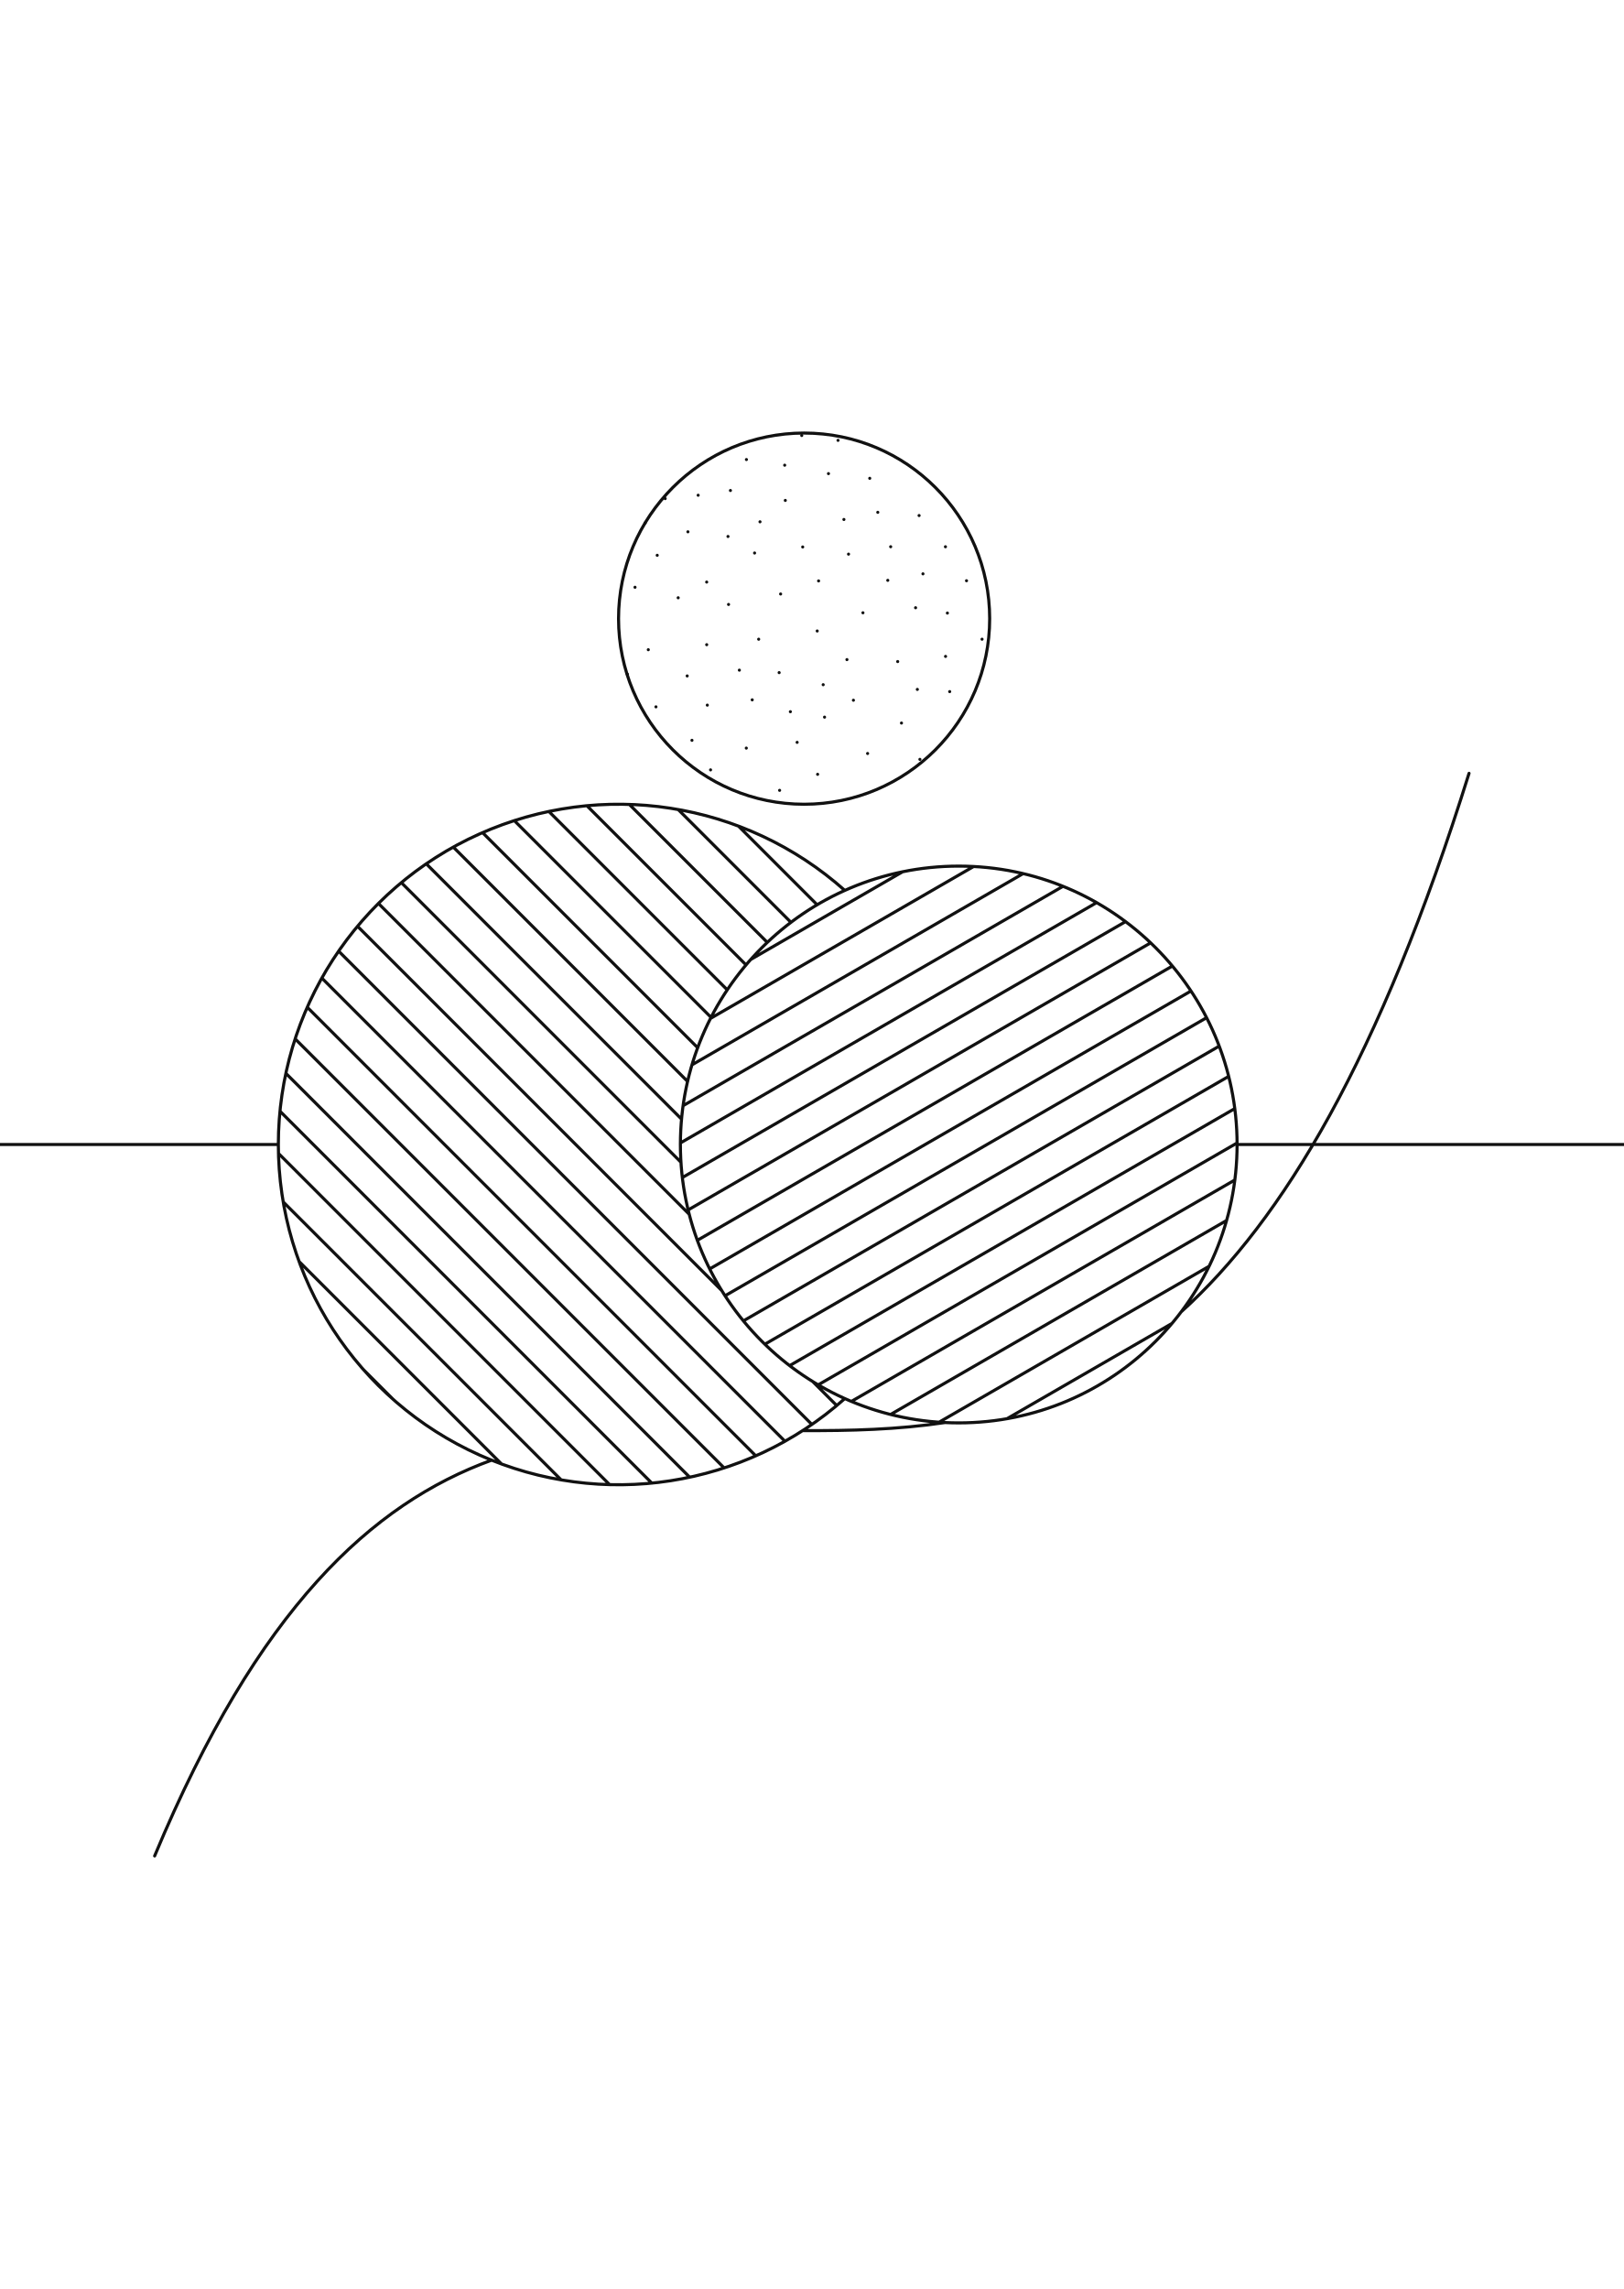
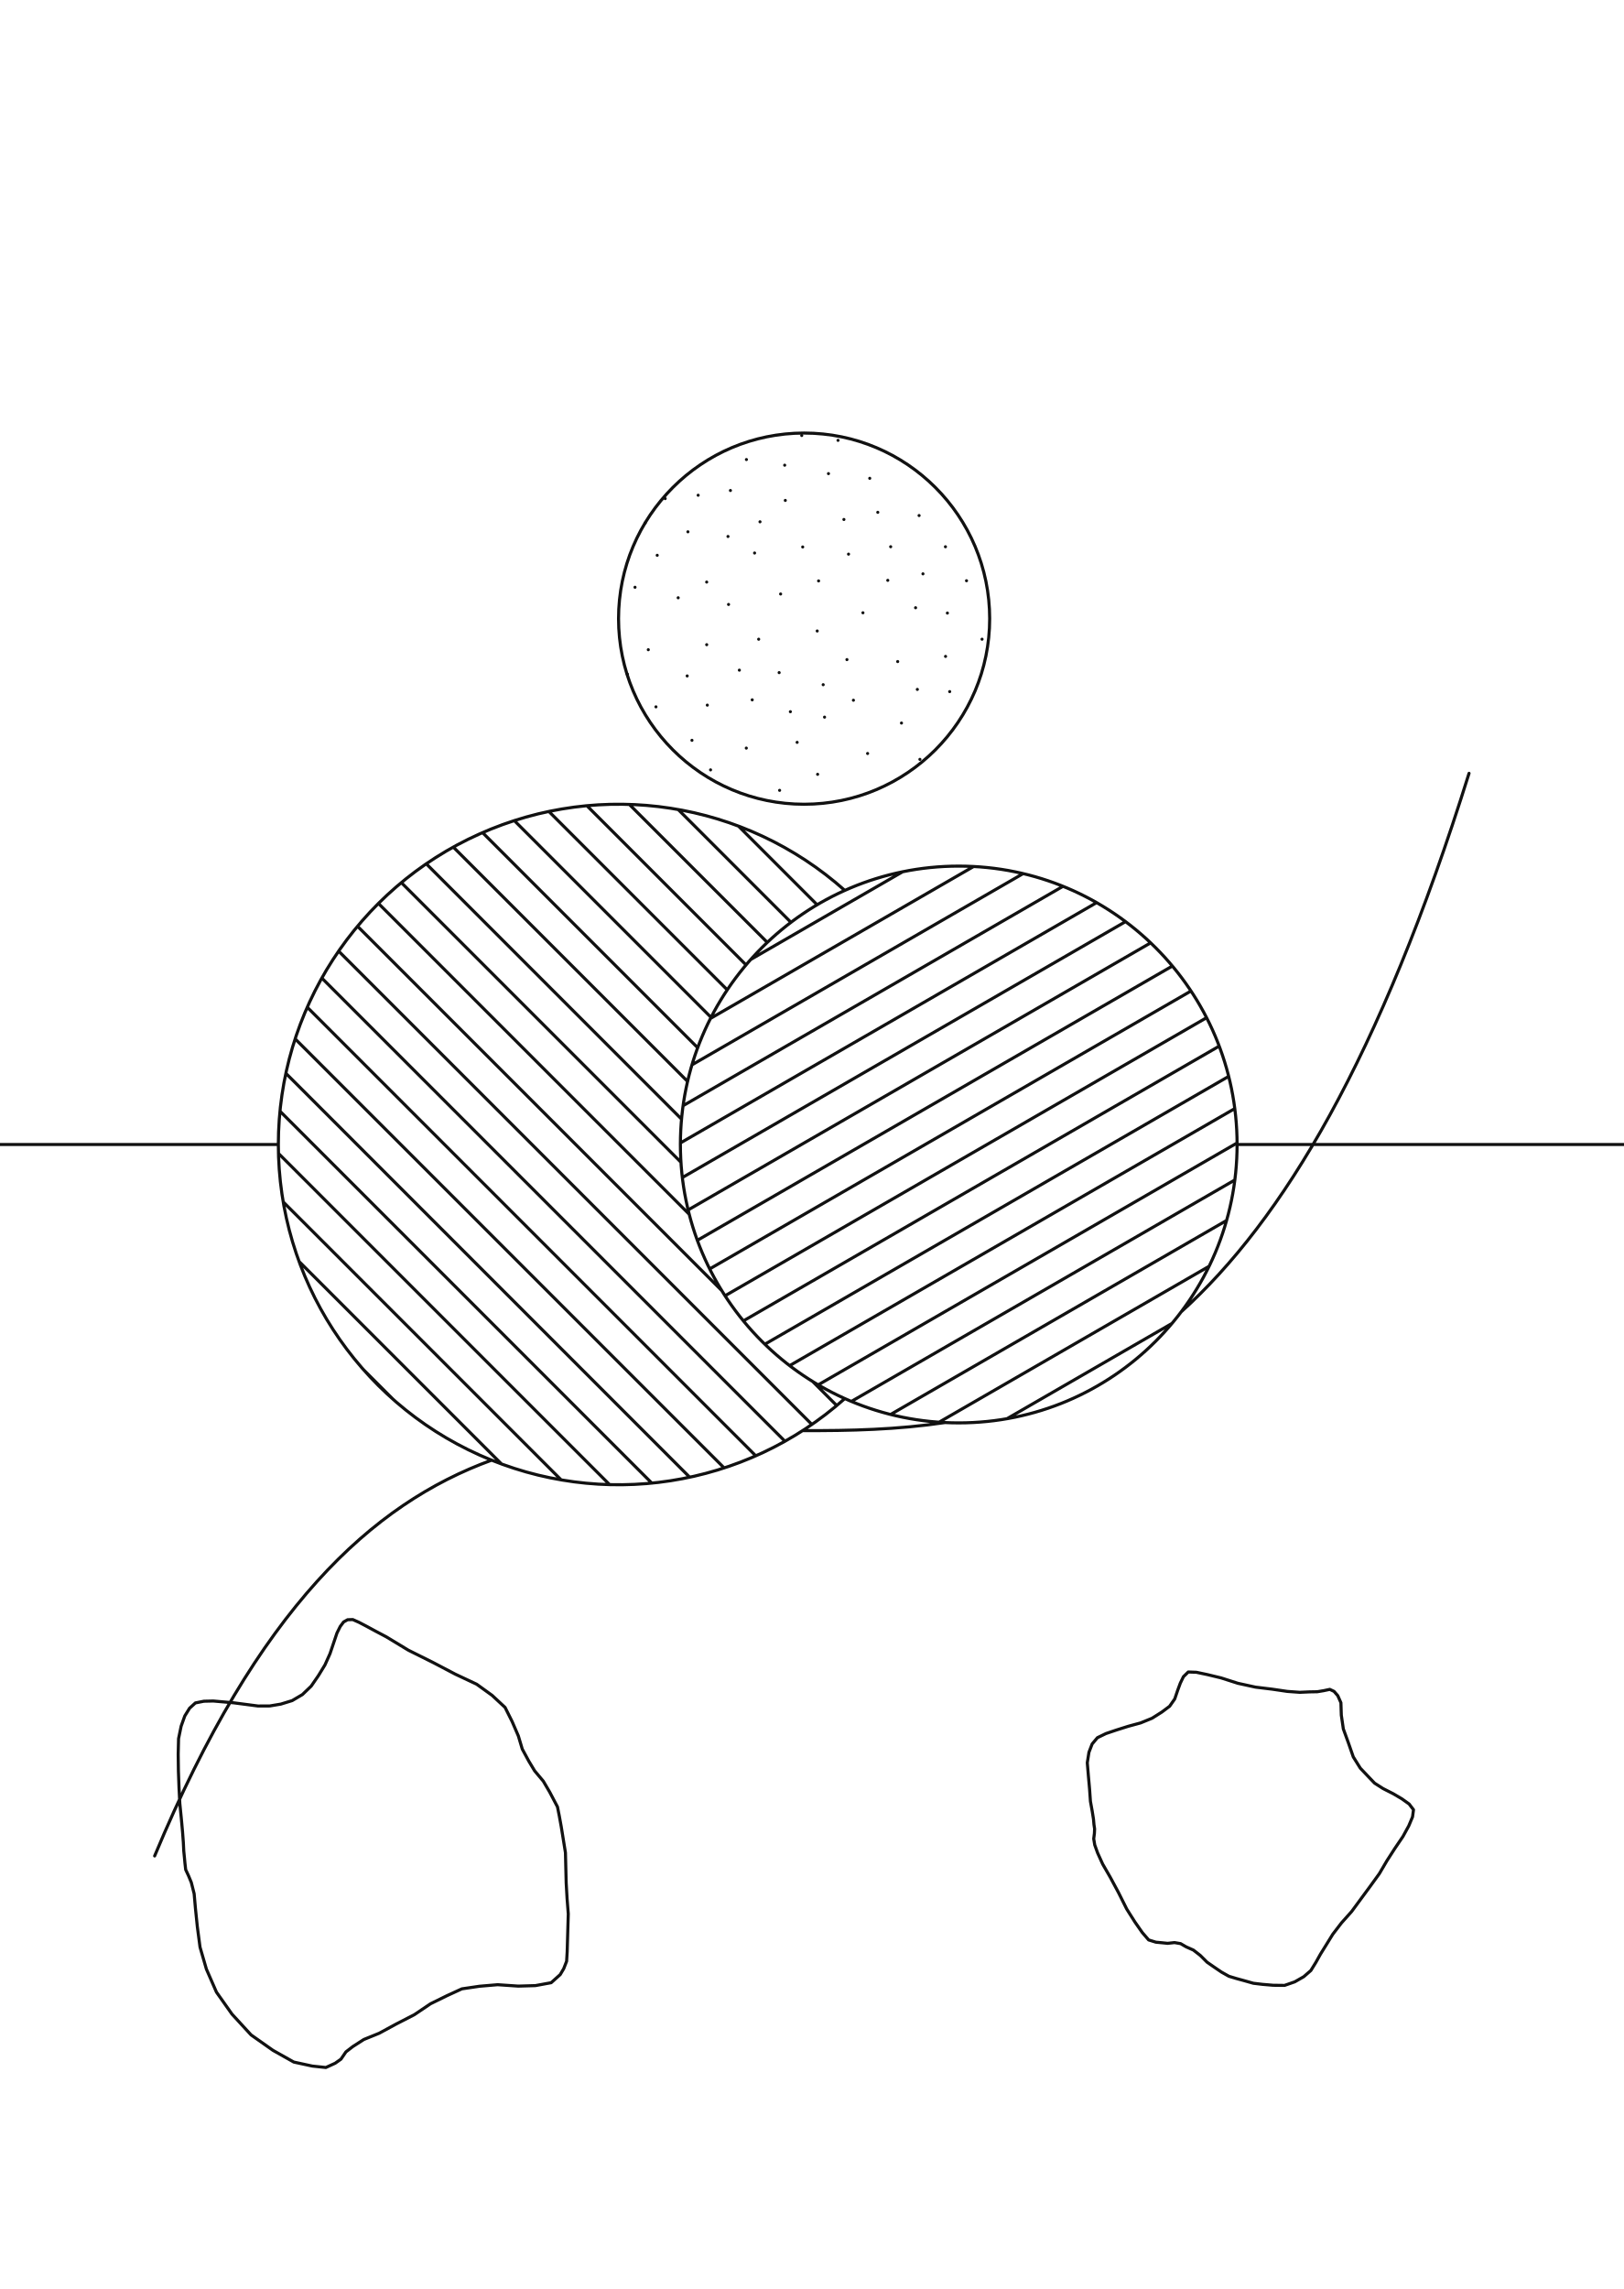
<svg xmlns="http://www.w3.org/2000/svg" width="105mm" height="148mm" viewBox="0 0 105 148">
  <g fill="none" stroke="#111111" stroke-width="0.2" stroke-linecap="round" data-pen="pigma-005-black">
    <circle cx="50.784" cy="32.356" r="0.1" fill="#111111" stroke="none" />
    <circle cx="51.909" cy="35.366" r="0.1" fill="#111111" stroke="none" />
    <circle cx="48.27" cy="29.713" r="0.1" fill="#111111" stroke="none" />
    <circle cx="52.937" cy="37.561" r="0.1" fill="#111111" stroke="none" />
    <circle cx="50.745" cy="30.078" r="0.1" fill="#111111" stroke="none" />
    <circle cx="52.847" cy="40.798" r="0.1" fill="#111111" stroke="none" />
    <circle cx="55.804" cy="39.621" r="0.1" fill="#111111" stroke="none" />
    <circle cx="45.149" cy="32.021" r="0.1" fill="#111111" stroke="none" />
    <circle cx="53.576" cy="30.623" r="0.1" fill="#111111" stroke="none" />
    <circle cx="54.574" cy="33.588" r="0.1" fill="#111111" stroke="none" />
    <circle cx="50.481" cy="38.406" r="0.1" fill="#111111" stroke="none" />
    <circle cx="54.77" cy="42.648" r="0.1" fill="#111111" stroke="none" />
    <circle cx="48.798" cy="35.756" r="0.1" fill="#111111" stroke="none" />
    <circle cx="47.236" cy="31.714" r="0.1" fill="#111111" stroke="none" />
    <circle cx="51.847" cy="28.158" r="0.1" fill="#111111" stroke="none" />
    <circle cx="49.062" cy="41.33" r="0.1" fill="#111111" stroke="none" />
    <circle cx="54.194" cy="28.472" r="0.1" fill="#111111" stroke="none" />
    <circle cx="47.078" cy="34.687" r="0.1" fill="#111111" stroke="none" />
    <circle cx="56.245" cy="30.926" r="0.1" fill="#111111" stroke="none" />
    <circle cx="45.7" cy="37.635" r="0.1" fill="#111111" stroke="none" />
    <circle cx="49.148" cy="33.738" r="0.1" fill="#111111" stroke="none" />
    <circle cx="57.598" cy="35.35" r="0.1" fill="#111111" stroke="none" />
    <circle cx="56.765" cy="33.125" r="0.1" fill="#111111" stroke="none" />
    <circle cx="50.386" cy="43.49" r="0.1" fill="#111111" stroke="none" />
    <circle cx="54.873" cy="35.829" r="0.1" fill="#111111" stroke="none" />
    <circle cx="44.486" cy="34.385" r="0.1" fill="#111111" stroke="none" />
    <circle cx="48.644" cy="45.25" r="0.1" fill="#111111" stroke="none" />
    <circle cx="51.112" cy="46.017" r="0.1" fill="#111111" stroke="none" />
    <circle cx="59.436" cy="33.333" r="0.1" fill="#111111" stroke="none" />
    <circle cx="58.052" cy="42.775" r="0.1" fill="#111111" stroke="none" />
    <circle cx="53.234" cy="44.271" r="0.1" fill="#111111" stroke="none" />
    <circle cx="58.297" cy="46.75" r="0.1" fill="#111111" stroke="none" />
    <circle cx="43.015" cy="32.238" r="0.1" fill="#111111" stroke="none" />
    <circle cx="59.209" cy="39.295" r="0.1" fill="#111111" stroke="none" />
    <circle cx="51.549" cy="47.998" r="0.1" fill="#111111" stroke="none" />
    <circle cx="61.147" cy="42.441" r="0.1" fill="#111111" stroke="none" />
    <circle cx="55.189" cy="45.275" r="0.1" fill="#111111" stroke="none" />
    <circle cx="47.114" cy="39.082" r="0.1" fill="#111111" stroke="none" />
    <circle cx="42.501" cy="35.904" r="0.1" fill="#111111" stroke="none" />
    <circle cx="61.415" cy="44.718" r="0.1" fill="#111111" stroke="none" />
    <circle cx="59.323" cy="44.575" r="0.1" fill="#111111" stroke="none" />
    <circle cx="59.489" cy="49.098" r="0.1" fill="#111111" stroke="none" />
    <circle cx="48.262" cy="48.37" r="0.1" fill="#111111" stroke="none" />
    <circle cx="43.856" cy="38.651" r="0.1" fill="#111111" stroke="none" />
    <circle cx="56.106" cy="48.718" r="0.1" fill="#111111" stroke="none" />
    <circle cx="59.686" cy="37.103" r="0.1" fill="#111111" stroke="none" />
    <circle cx="47.813" cy="43.331" r="0.1" fill="#111111" stroke="none" />
    <circle cx="45.701" cy="41.684" r="0.1" fill="#111111" stroke="none" />
    <circle cx="44.439" cy="43.704" r="0.1" fill="#111111" stroke="none" />
    <circle cx="63.507" cy="41.329" r="0.1" fill="#111111" stroke="none" />
    <circle cx="53.322" cy="46.368" r="0.1" fill="#111111" stroke="none" />
    <circle cx="52.874" cy="50.065" r="0.1" fill="#111111" stroke="none" />
    <circle cx="57.411" cy="37.523" r="0.1" fill="#111111" stroke="none" />
    <circle cx="62.503" cy="37.549" r="0.1" fill="#111111" stroke="none" />
    <circle cx="45.74" cy="45.592" r="0.1" fill="#111111" stroke="none" />
    <circle cx="41.924" cy="42.009" r="0.1" fill="#111111" stroke="none" />
    <circle cx="41.065" cy="37.971" r="0.1" fill="#111111" stroke="none" />
    <circle cx="45.951" cy="49.778" r="0.1" fill="#111111" stroke="none" />
    <circle cx="50.416" cy="51.101" r="0.1" fill="#111111" stroke="none" />
    <circle cx="44.748" cy="47.867" r="0.1" fill="#111111" stroke="none" />
    <circle cx="41.721" cy="33.817" r="0.1" fill="#111111" stroke="none" />
    <circle cx="61.266" cy="39.639" r="0.1" fill="#111111" stroke="none" />
    <circle cx="42.419" cy="45.703" r="0.1" fill="#111111" stroke="none" />
    <circle cx="40.576" cy="43.599" r="0.1" fill="#111111" stroke="none" />
    <circle cx="61.14" cy="35.352" r="0.1" fill="#111111" stroke="none" />
-     <path d="M0 74L18 74M80 74L105 74M10 120C16.677 103.975 24.067 97.224 31.79 94.411M51.908 92.499C54.98 92.511 58.054 92.438 61.108 91.978M76.382 84.823C82.956 78.89 89.243 68.422 95 50M54.636 90.425A22 22 0 0 1 18 74M18 74A22 22 0 0 1 54.636 57.575M47.755 53.412L52.845 58.502M43.855 52.34L51.151 59.637M40.697 52.011L49.62 60.934M37.953 52.095L48.246 62.388M35.495 52.466L47.032 64.002M33.259 53.058L45.985 65.784M31.206 53.834L45.121 67.748M29.314 54.77L44.468 69.924M27.566 55.85L44.075 72.359M25.954 57.067L44.037 75.149M24.473 58.414L44.576 78.517M23.121 59.89L46.68 83.449M52.551 89.32L54.11 90.879M21.898 61.496L52.504 92.102M20.812 63.238L50.762 93.188M19.87 65.125L48.875 94.13M19.087 67.17L46.83 94.913M18.487 69.398L44.602 95.513M18.106 71.846L42.154 95.894M18.008 74.576L39.424 95.993M18.316 77.713L36.288 95.684M19.343 81.568L32.432 94.657M23.517 88.57L25.43 90.484M80 74A18 18 0 0 1 44 74M44 74A18 18 0 0 1 80 74M48.553 62.035L58.362 56.372M45.953 65.845L62.961 56.026M44.753 68.847L66.161 56.487M44.176 71.49L68.738 57.309M44 73.901L70.914 58.362M44.127 76.137L72.787 59.59M44.504 78.229L74.41 60.962M45.099 80.194L75.815 62.461M45.897 82.043L77.017 64.076M46.889 83.78L78.025 65.803M48.074 85.405L78.84 67.642M49.461 86.914L79.453 69.598M51.065 88.297L79.85 71.678M52.914 89.539L80 73.901M55.061 90.609L79.853 76.295M57.598 91.453L79.316 78.915M60.729 91.955L78.185 81.877M65.125 91.727L75.79 85.569M64 40A12 12 0 0 1 40 40M40 40A12 12 0 0 1 64 40" />
+     <path d="M0 74L18 74M80 74L105 74M10 120C16.677 103.975 24.067 97.224 31.79 94.411M51.908 92.499C54.98 92.511 58.054 92.438 61.108 91.978M76.382 84.823C82.956 78.89 89.243 68.422 95 50M54.636 90.425A22 22 0 0 1 18 74M18 74A22 22 0 0 1 54.636 57.575M47.755 53.412L52.845 58.502M43.855 52.34L51.151 59.637M40.697 52.011L49.62 60.934M37.953 52.095L48.246 62.388M35.495 52.466L47.032 64.002M33.259 53.058L45.985 65.784M31.206 53.834L45.121 67.748M29.314 54.77L44.468 69.924M27.566 55.85L44.075 72.359M25.954 57.067L44.037 75.149M24.473 58.414L44.576 78.517M23.121 59.89L46.68 83.449M52.551 89.32L54.11 90.879M21.898 61.496L52.504 92.102M20.812 63.238L50.762 93.188M19.87 65.125L48.875 94.13M19.087 67.17L46.83 94.913M18.487 69.398L44.602 95.513M18.106 71.846L42.154 95.894M18.008 74.576L39.424 95.993M18.316 77.713L36.288 95.684M19.343 81.568L32.432 94.657M23.517 88.57L25.43 90.484M80 74A18 18 0 0 1 44 74M44 74A18 18 0 0 1 80 74M48.553 62.035L58.362 56.372M45.953 65.845L62.961 56.026M44.753 68.847L66.161 56.487M44.176 71.49L68.738 57.309M44 73.901L70.914 58.362M44.127 76.137L72.787 59.59M44.504 78.229L74.41 60.962M45.099 80.194L75.815 62.461M45.897 82.043L77.017 64.076M46.889 83.78L78.025 65.803M48.074 85.405L78.84 67.642M49.461 86.914L79.453 69.598M51.065 88.297L79.85 71.678M52.914 89.539L80 73.901M55.061 90.609L79.853 76.295M57.598 91.453L79.316 78.915M60.729 91.955L78.185 81.877M65.125 91.727L75.79 85.569M64 40A12 12 0 0 1 40 40M40 40A12 12 0 0 1 64 40M36.566 119.784L36.614 121.742M36.614 121.742L36.672 122.758M36.672 122.758L36.749 123.747M36.749 123.747L36.699 125.48M36.699 125.48L36.678 126.2M36.678 126.2L36.642 126.809M36.642 126.809L36.455 127.288M36.455 127.288L36.228 127.671M36.228 127.671L35.642 128.196M35.642 128.196L34.621 128.384M34.621 128.384L33.513 128.416M33.513 128.416L32.181 128.325M32.181 128.325L31.008 128.425M31.008 128.425L29.868 128.593M29.868 128.593L28.893 129.041M28.893 129.041L27.843 129.557M27.843 129.557L26.792 130.266M26.792 130.266L25.631 130.862M25.631 130.862L24.521 131.464M24.521 131.464L23.527 131.868M23.527 131.868L22.817 132.324M22.817 132.324L22.37 132.669M22.37 132.669L22.049 133.139M22.049 133.139L21.675 133.402M21.675 133.402L21.072 133.679M21.072 133.679L20.194 133.586M20.194 133.586L19 133.327M19 133.327L17.655 132.571M17.655 132.571L16.237 131.572M16.237 131.572L15.001 130.226M15.001 130.226L13.997 128.805M13.997 128.805L13.347 127.317M13.347 127.317L12.936 125.899M12.936 125.899L12.761 124.578M12.761 124.578L12.639 123.393M12.639 123.393L12.555 122.443M12.555 122.443L12.372 121.717M12.372 121.717L12.194 121.286M12.194 121.286L12.008 120.887M12.008 120.887L11.959 120.46M11.959 120.46L11.928 120.125M11.928 120.125L11.883 119.676M11.883 119.676L11.857 119.141M11.857 119.141L11.805 118.445M11.805 118.445L11.727 117.59M11.727 117.59L11.628 116.6M11.628 116.6L11.576 115.573M11.576 115.573L11.537 114.496M11.537 114.496L11.523 113.425M11.523 113.425L11.547 112.416M11.547 112.416L11.713 111.612M11.713 111.612L11.95 110.949M11.95 110.949L12.26 110.448M12.26 110.448L12.637 110.106M12.637 110.106L13.186 109.996M13.186 109.996L13.792 109.982M13.792 109.982L15.113 110.099M15.113 110.099L16.686 110.305M16.686 110.305L17.444 110.302M17.444 110.302L18.157 110.183M18.157 110.183L18.895 109.956M18.895 109.956L19.556 109.566M19.556 109.566L20.123 109.022M20.123 109.022L20.587 108.348M20.587 108.348L21.014 107.65M21.014 107.65L21.341 106.922M21.341 106.922L21.79 105.59M21.79 105.59L22.002 105.163M22.002 105.163L22.219 104.873M22.219 104.873L22.478 104.727M22.478 104.727L22.812 104.716M22.812 104.716L23.21 104.892M23.21 104.892L23.701 105.149M23.701 105.149L24.292 105.469M24.292 105.469L24.981 105.833M24.981 105.833L26.408 106.697M26.408 106.697L28.02 107.5M28.02 107.5L29.445 108.248M29.445 108.248L30.824 108.896M30.824 108.896L31.823 109.617M31.823 109.617L32.662 110.397M32.662 110.397L33.118 111.309M33.118 111.309L33.52 112.24M33.52 112.24L33.776 113.094M33.776 113.094L34.195 113.867M34.195 113.867L34.575 114.499M34.575 114.499L35.133 115.163M35.133 115.163L35.546 115.867M35.546 115.867L36.051 116.826M36.051 116.826L36.166 117.404M36.166 117.404L36.292 118.094M36.292 118.094L36.566 119.784M91.408 117.012L91.346 117.475M91.346 117.475L91.101 118.058M91.101 118.058L90.723 118.747M90.723 118.747L90.202 119.515M90.202 119.515L89.686 120.317M89.686 120.317L89.2 121.145M89.2 121.145L88.618 121.949M88.618 121.949L88.012 122.772M88.012 122.772L87.409 123.592M87.409 123.592L86.751 124.329M86.751 124.329L86.189 125.062M86.189 125.062L85.755 125.765M85.755 125.765L85.394 126.347M85.394 126.347L85.095 126.882M85.095 126.882L84.771 127.407M84.771 127.407L84.31 127.808M84.31 127.808L83.731 128.139M83.731 128.139L83.069 128.37M83.069 128.37L82.332 128.361M82.332 128.361L81.648 128.303M81.648 128.303L81.053 128.232M81.053 128.232L80.473 128.068M80.473 128.068L79.951 127.925M79.951 127.925L79.471 127.78M79.471 127.78L78.994 127.512M78.994 127.512L78.535 127.2M78.535 127.2L78.059 126.87M78.059 126.87L77.621 126.433M77.621 126.433L77.175 126.086M77.175 126.086L76.704 125.877M76.704 125.877L76.347 125.669M76.347 125.669L75.954 125.602M75.954 125.602L75.508 125.65M75.508 125.65L75.162 125.615M75.162 125.615L74.747 125.576M74.747 125.576L74.282 125.431M74.282 125.431L73.871 124.955M73.871 124.955L73.394 124.272M73.394 124.272L72.861 123.43M72.861 123.43L72.333 122.372M72.333 122.372L71.793 121.368M71.793 121.368L71.306 120.524M71.306 120.524L70.981 119.807M70.981 119.807L70.794 119.287M70.794 119.287L70.728 118.889M70.728 118.889L70.773 118.541M70.773 118.541L70.786 118.251M70.786 118.251L70.744 117.97M70.744 117.97L70.713 117.62M70.713 117.62L70.635 117.13M70.635 117.13L70.516 116.469M70.516 116.469L70.46 115.671M70.46 115.671L70.382 114.804M70.382 114.804L70.313 113.974M70.313 113.974L70.42 113.296M70.42 113.296L70.627 112.76M70.627 112.76L70.969 112.354M70.969 112.354L71.518 112.087M71.518 112.087L72.197 111.858M72.197 111.858L72.96 111.617M72.96 111.617L73.761 111.399M73.761 111.399L74.503 111.096M74.503 111.096L75.133 110.698M75.133 110.698L75.637 110.321M75.637 110.321L75.968 109.849M75.968 109.849L76.159 109.287M76.159 109.287L76.329 108.827M76.329 108.827L76.531 108.409M76.531 108.409L76.843 108.106M76.843 108.106L77.365 108.124M77.365 108.124L78.078 108.275M78.078 108.275L78.967 108.489M78.967 108.489L80.051 108.837M80.051 108.837L81.187 109.085M81.187 109.085L82.267 109.217M82.267 109.217L83.251 109.362M83.251 109.362L84.053 109.42M84.053 109.42L84.686 109.392M84.686 109.392L85.184 109.383M85.184 109.383L85.6 109.314M85.6 109.314L85.994 109.23M85.994 109.23L86.268 109.359M86.268 109.359L86.511 109.636M86.511 109.636L86.714 110.093M86.714 110.093L86.74 110.896M86.74 110.896L86.871 111.788M86.871 111.788L87.192 112.67M87.192 112.67L87.514 113.596M87.514 113.596L87.968 114.324M87.968 114.324L88.477 114.859M88.477 114.859L88.891 115.293M88.891 115.293L89.438 115.642M89.438 115.642L90.104 115.981M90.104 115.981L90.658 116.308M90.658 116.308L91.126 116.642M91.126 116.642L91.408 117.012" />
  </g>
</svg>
